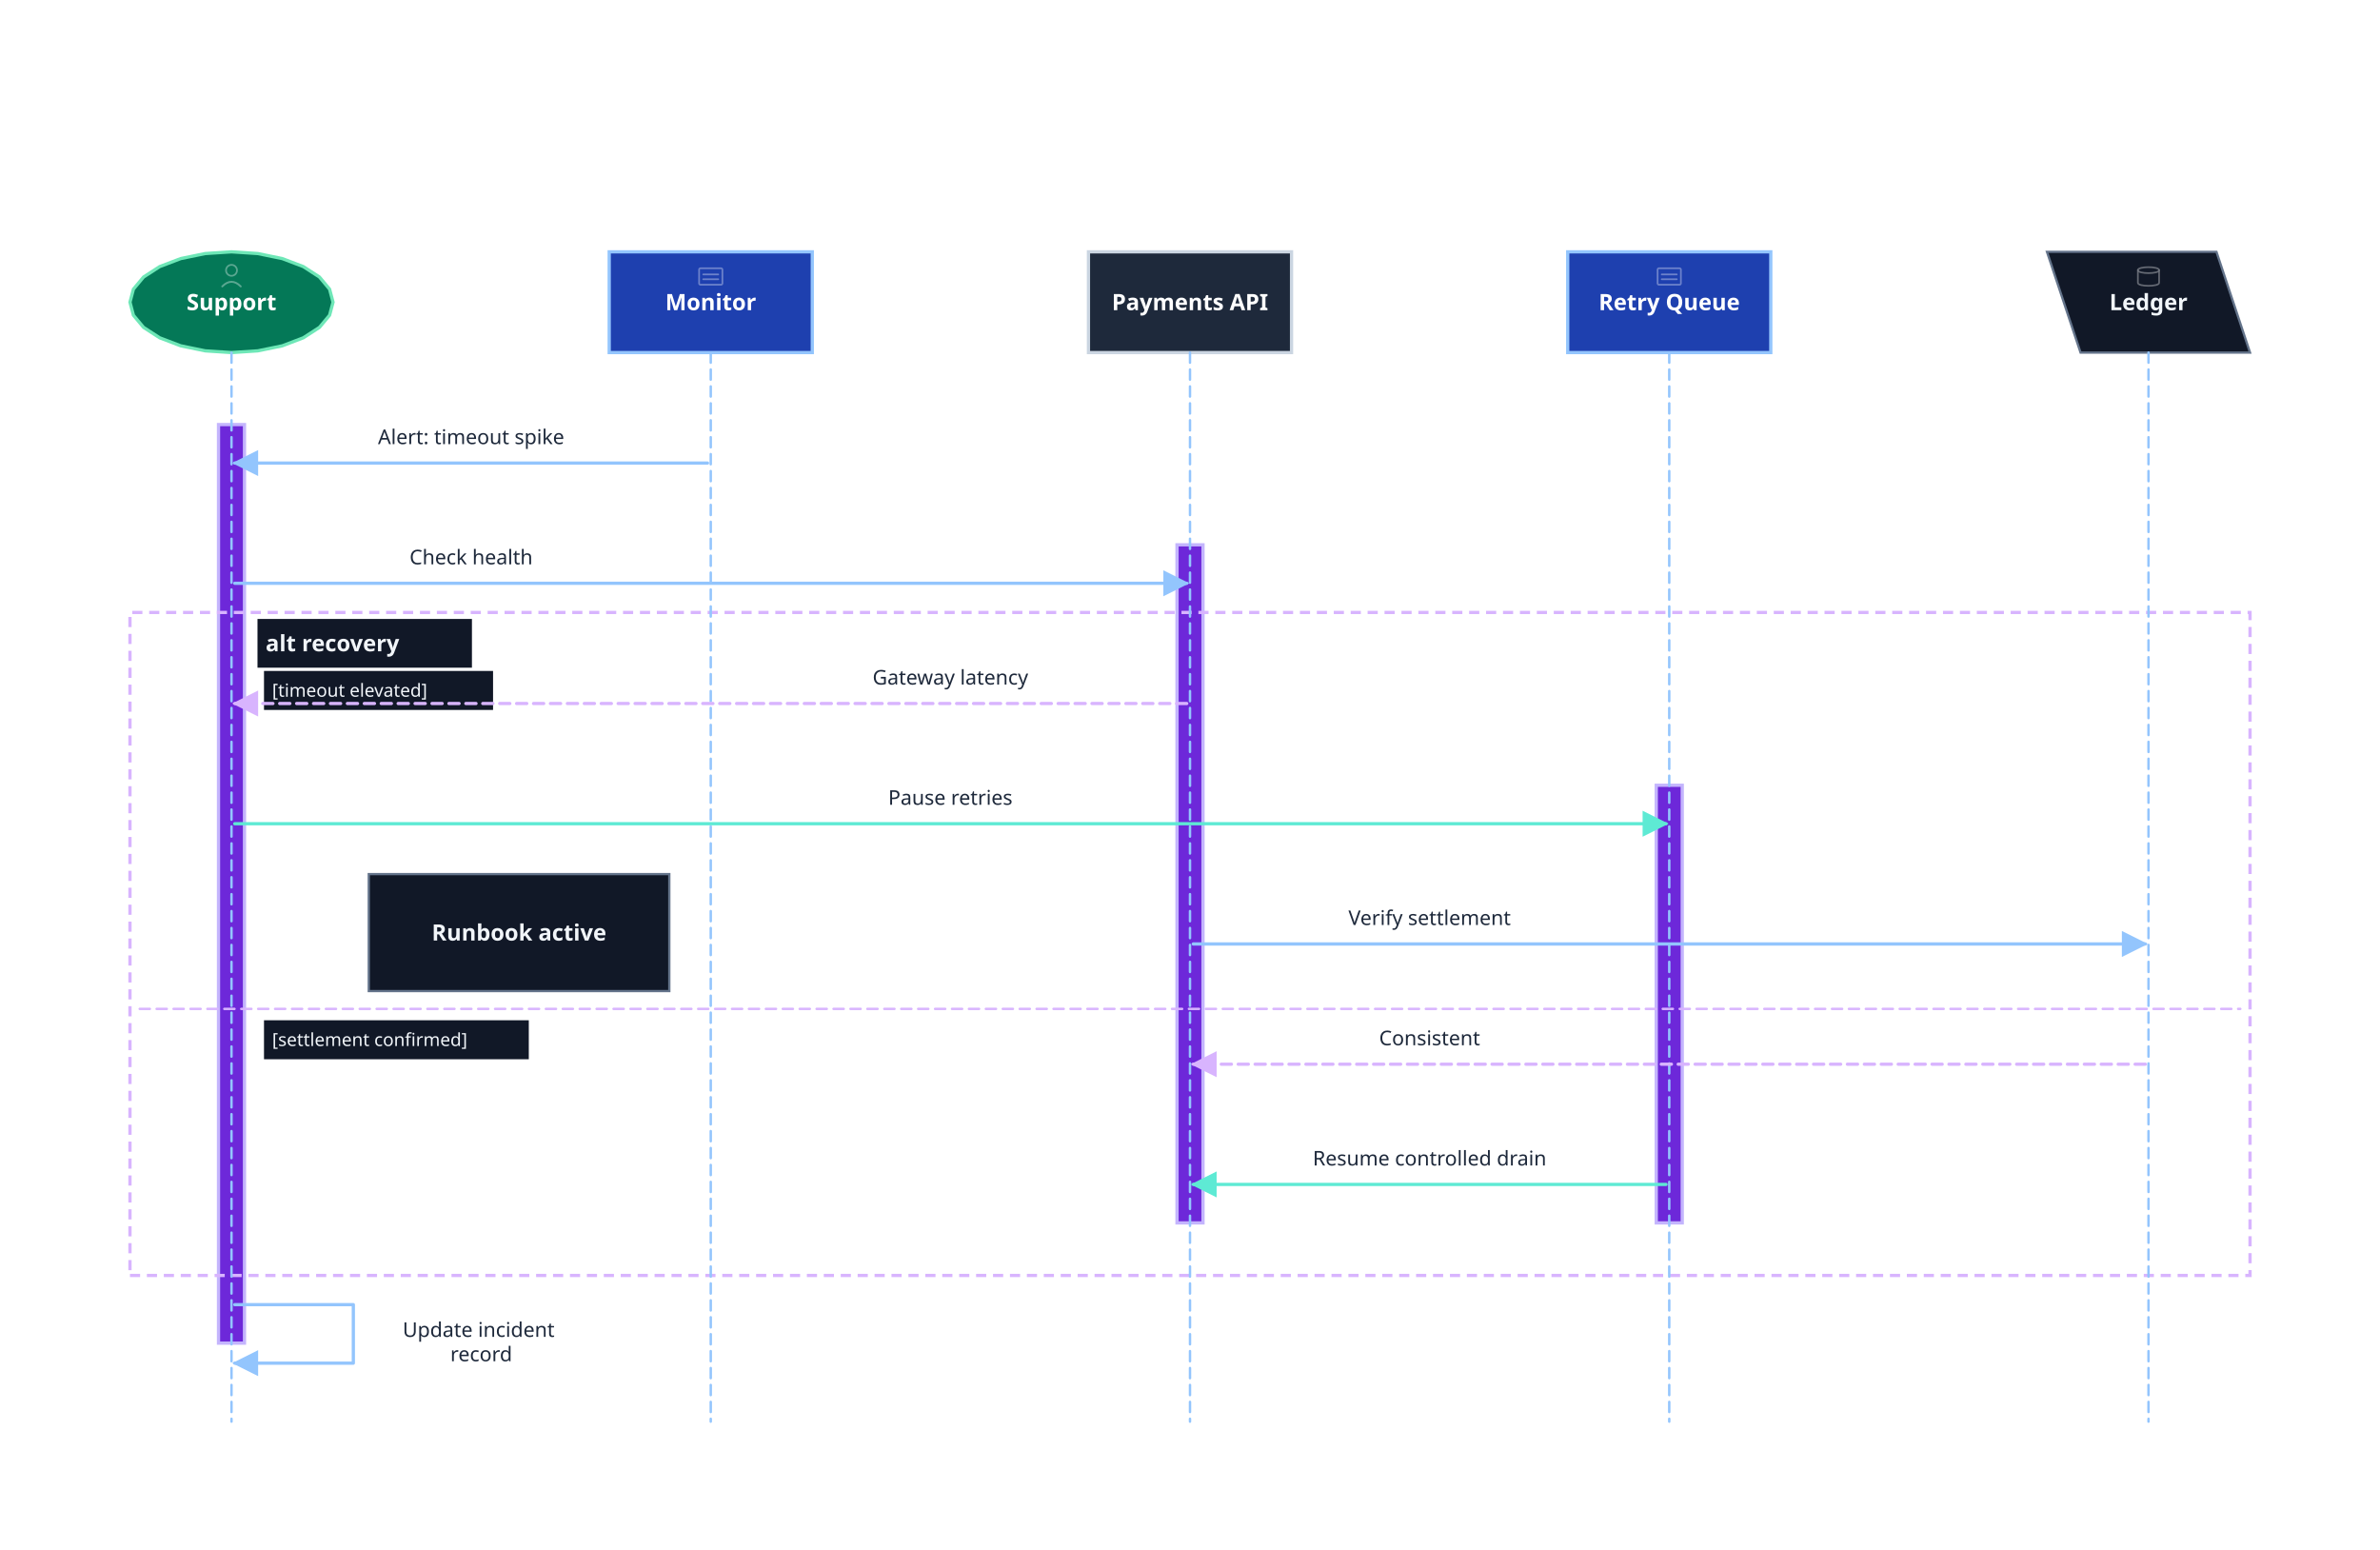
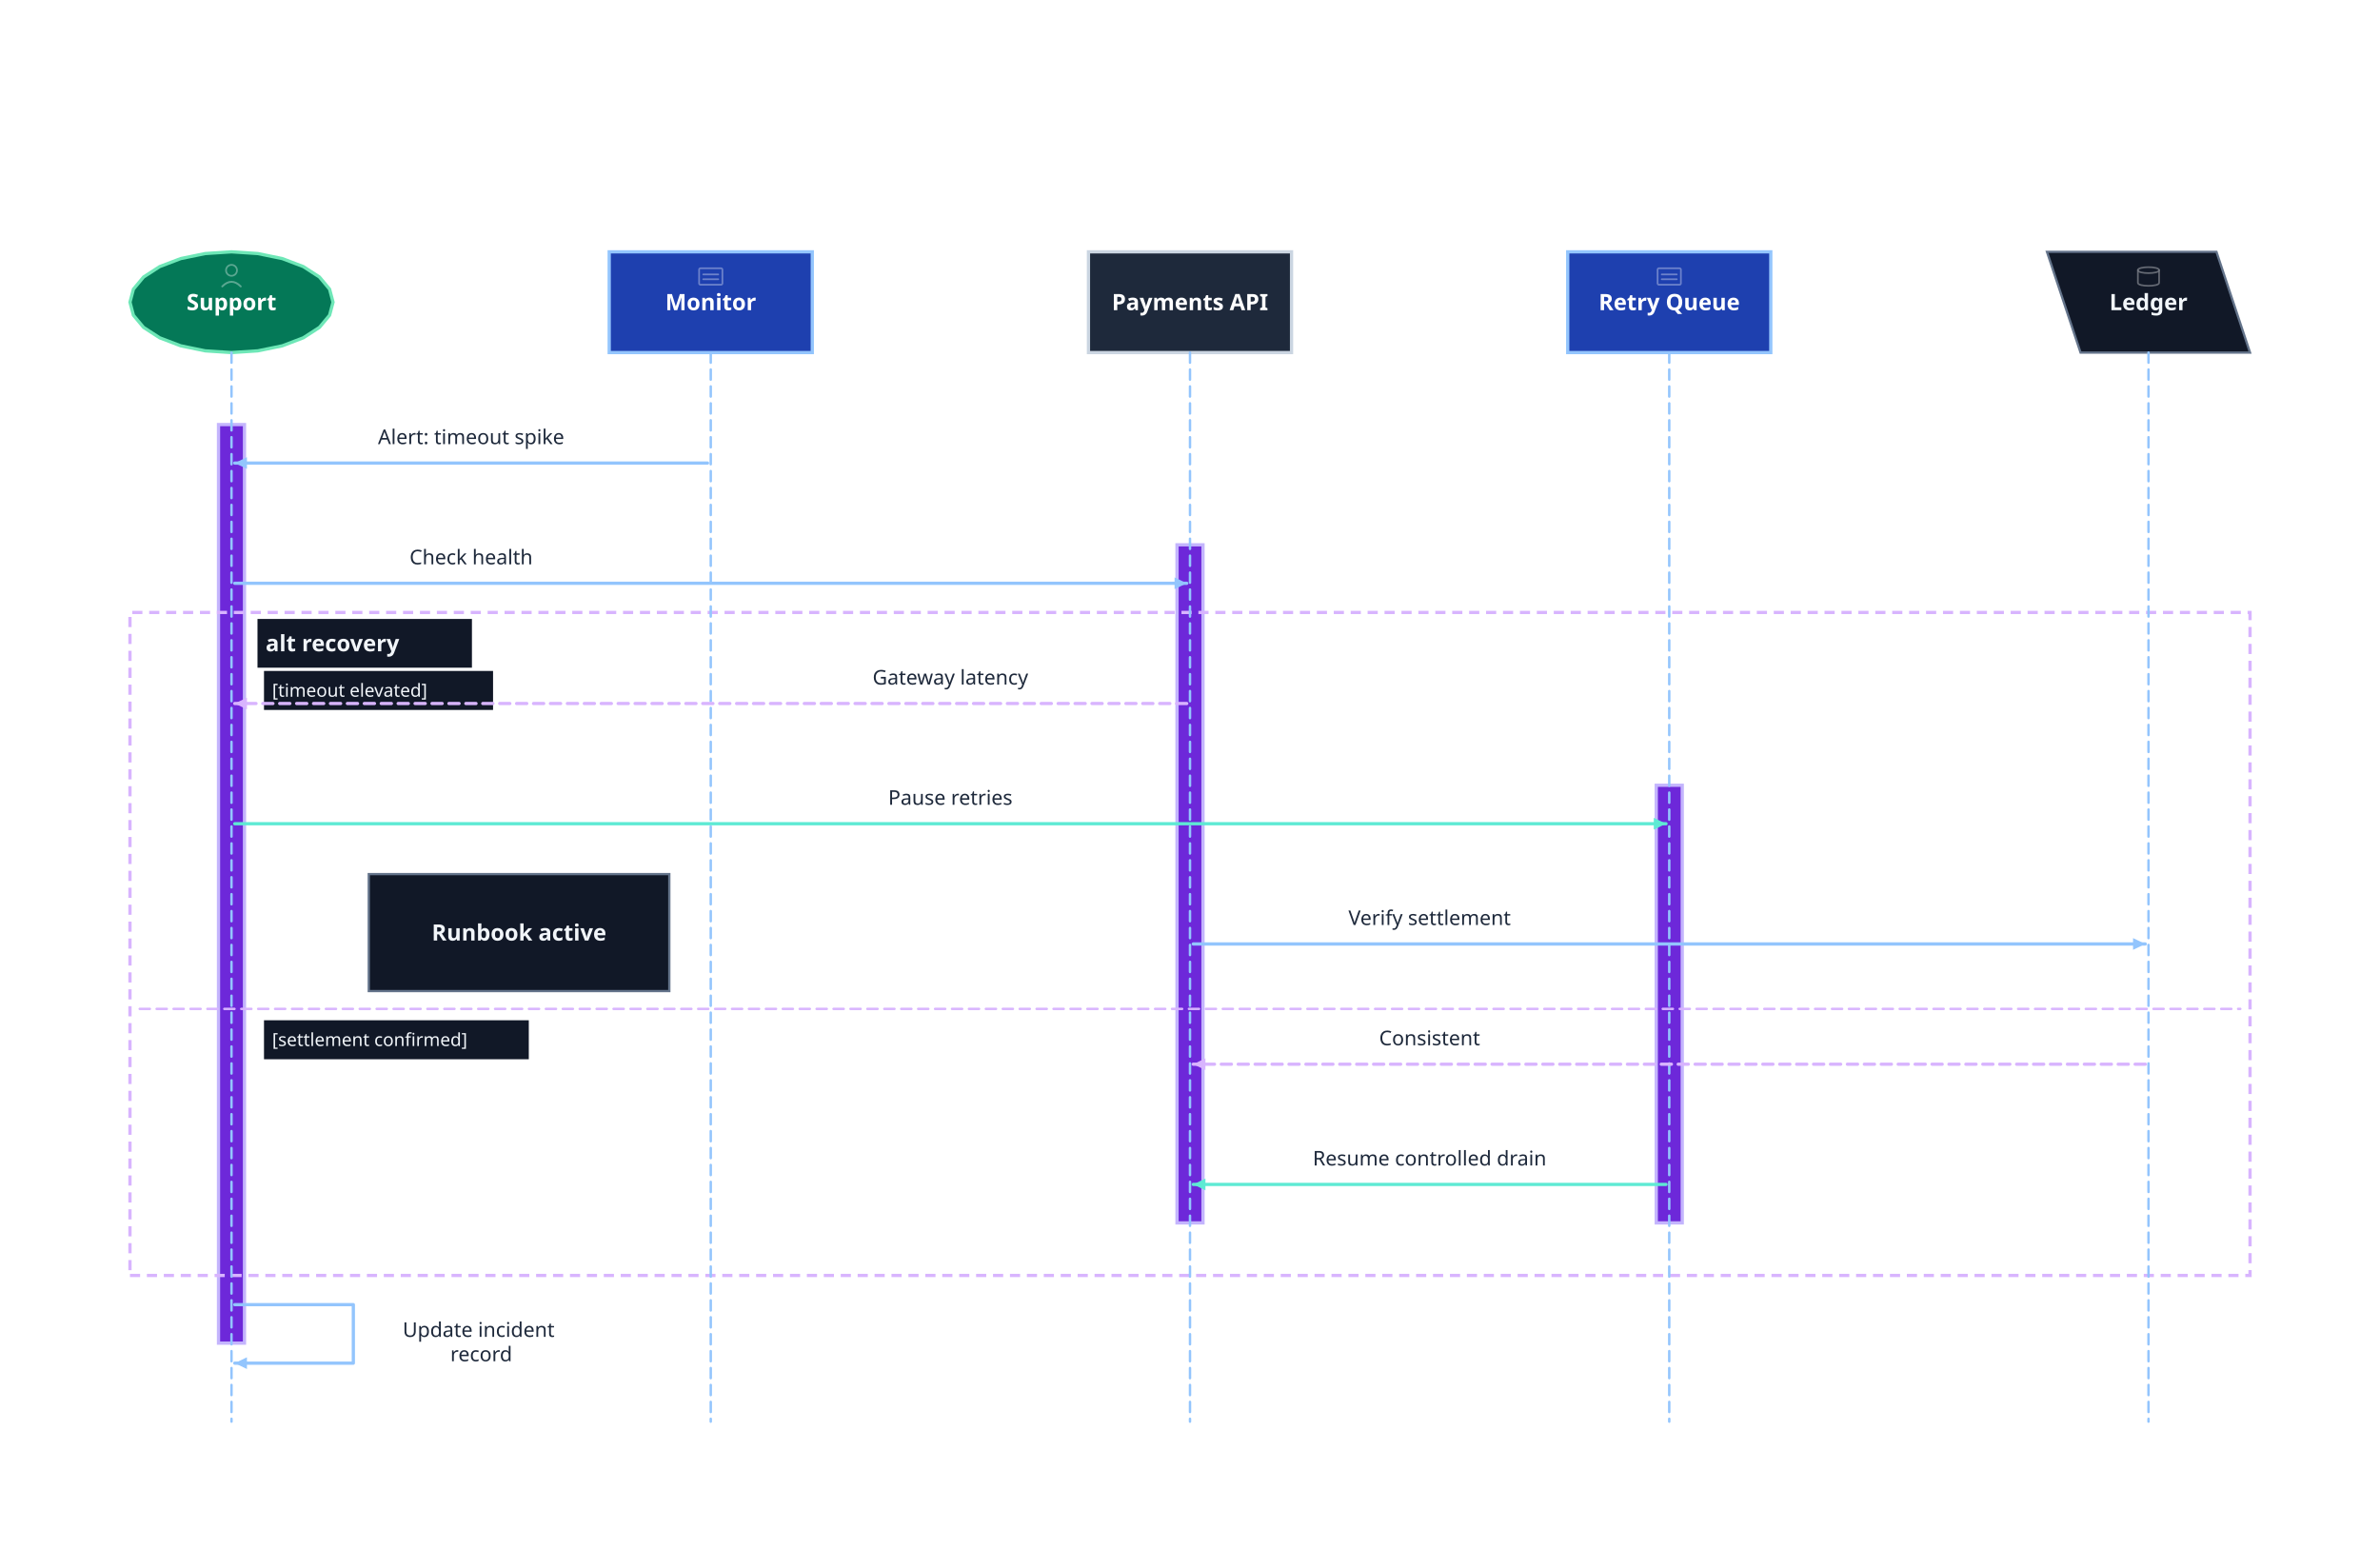
<svg xmlns="http://www.w3.org/2000/svg" width="1406.4" height="915.84" viewBox="0 0 1406.4 915.84" role="img" aria-label="Premium Incident Sequence">
-   <defs>
-     <marker id="officeimo-visio-arrow" viewBox="0 0 10 10" refX="9" refY="5" markerWidth="8" markerHeight="8" orient="auto-start-reverse">
-       <path d="M 0 0 L 10 5 L 0 10 z" fill="context-stroke" />
-     </marker>
-   </defs>
  <rect x="0" y="0" width="1406.4" height="915.84" fill="#FFFFFF" />
  <g data-officeimo-visio-page="Premium Incident Sequence">
    <g data-visio-shape-id="title" data-visio-nameu="Text Box">
      <path d="M 76.8 115.2 L 1329.6 115.2 L 1329.6 72 L 76.8 72 Z" data-officeimo-preserved-geometry="true" fill="none" stroke="none" />
      <text x="703.2" y="93.6" font-family="Aptos" font-size="26.667" text-anchor="middle" dominant-baseline="middle" fill="#FFFFFF" font-weight="700">
        <tspan x="703.2" dy="0">Payment Timeout - Detection and Recovery</tspan>
      </text>
    </g>
    <g data-visio-shape-id="support" data-visio-nameu="Circle">
      <path d="M 196.8 178.56 L 194.756 170.858 L 188.762 163.68 L 179.226 157.517 L 166.8 152.787 L 152.329 149.814 L 136.8 148.8 L 121.271 149.814 L 106.8 152.787 L 94.374 157.517 L 84.838 163.68 L 78.844 170.858 L 76.8 178.56 L 78.844 186.262 L 84.838 193.44 L 94.374 199.603 L 106.8 204.333 L 121.271 207.306 L 136.8 208.32 L 152.329 207.306 L 166.8 204.333 L 179.226 199.603 L 188.762 193.44 L 194.756 186.262 Z" data-officeimo-preserved-geometry="true" fill="#047857" stroke="#6EE7B7" stroke-width="1.92" />
      <g data-officeimo-stencil-artwork="true" data-officeimo-stencil-key="person" opacity="0.42">
        <circle cx="136.8" cy="159.728" r="3.238" fill="none" stroke="#FFFFFF" stroke-opacity="0.824" stroke-width="1.012" stroke-linecap="round" stroke-linejoin="round" />
        <path d="M 131.336 169.239 Q 136.8 163.775 142.264 169.239" fill="none" stroke="#FFFFFF" stroke-opacity="0.824" stroke-width="1.113" stroke-linecap="round" stroke-linejoin="round" />
      </g>
      <text x="136.8" y="178.56" font-family="Aptos" font-size="13.333" text-anchor="middle" dominant-baseline="middle" fill="#FFFFFF" font-weight="700">
        <tspan x="136.8" dy="0">Support</tspan>
      </text>
    </g>
    <g data-visio-shape-id="support-lifeline-end" data-visio-nameu="Circle">
      <path d="M 138.72 841.92 L 138.655 841.423 L 138.463 840.96 L 138.158 840.562 L 137.76 840.257 L 137.297 840.065 L 136.8 840 L 136.303 840.065 L 135.84 840.257 L 135.442 840.562 L 135.137 840.96 L 134.945 841.423 L 134.88 841.92 L 134.945 842.417 L 135.137 842.88 L 135.442 843.278 L 135.84 843.583 L 136.303 843.775 L 136.8 843.84 L 137.297 843.775 L 137.76 843.583 L 138.158 843.278 L 138.463 842.88 L 138.655 842.417 Z" data-officeimo-preserved-geometry="true" fill="none" stroke="none" />
    </g>
    <g data-visio-shape-id="monitor" data-visio-nameu="Rectangle">
      <path d="M 360 208.32 L 480 208.32 L 480 148.8 L 360 148.8 Z" data-officeimo-preserved-geometry="true" fill="#1E40AF" stroke="#93C5FD" stroke-width="1.92" />
      <g data-officeimo-stencil-artwork="true" data-officeimo-stencil-key="compute" opacity="0.42">
        <rect x="413.119" y="158.514" width="13.761" height="9.714" rx="0.777" fill="none" stroke="#FFFFFF" stroke-opacity="0.824" stroke-width="1" stroke-linecap="round" stroke-linejoin="round" />
        <line x1="415.548" y1="162.156" x2="424.452" y2="162.156" stroke="#FFFFFF" stroke-opacity="0.824" stroke-width="1" stroke-linecap="round" />
        <line x1="415.548" y1="164.989" x2="424.452" y2="164.989" stroke="#FFFFFF" stroke-opacity="0.824" stroke-width="1" stroke-linecap="round" />
      </g>
      <text x="420" y="178.56" font-family="Aptos" font-size="13.333" text-anchor="middle" dominant-baseline="middle" fill="#FFFFFF" font-weight="700">
        <tspan x="420" dy="0">Monitor</tspan>
      </text>
    </g>
    <g data-visio-shape-id="monitor-lifeline-end" data-visio-nameu="Circle">
      <path d="M 421.92 841.92 L 421.855 841.423 L 421.663 840.96 L 421.358 840.562 L 420.96 840.257 L 420.497 840.065 L 420 840 L 419.503 840.065 L 419.04 840.257 L 418.642 840.562 L 418.337 840.96 L 418.145 841.423 L 418.08 841.92 L 418.145 842.417 L 418.337 842.88 L 418.642 843.278 L 419.04 843.583 L 419.503 843.775 L 420 843.84 L 420.497 843.775 L 420.96 843.583 L 421.358 843.278 L 421.663 842.88 L 421.855 842.417 Z" data-officeimo-preserved-geometry="true" fill="none" stroke="none" />
    </g>
    <g data-visio-shape-id="api" data-visio-nameu="Rectangle">
      <path d="M 643.2 208.32 L 763.2 208.32 L 763.2 148.8 L 643.2 148.8 Z" data-officeimo-preserved-geometry="true" fill="#1E293B" stroke="#CBD5E1" stroke-width="1.92" />
      <text x="703.2" y="178.56" font-family="Aptos" font-size="13.333" text-anchor="middle" dominant-baseline="middle" fill="#FFFFFF" font-weight="700">
        <tspan x="703.2" dy="0">Payments API</tspan>
      </text>
    </g>
    <g data-visio-shape-id="api-lifeline-end" data-visio-nameu="Circle">
      <path d="M 705.12 841.92 L 705.055 841.423 L 704.863 840.96 L 704.558 840.562 L 704.16 840.257 L 703.697 840.065 L 703.2 840 L 702.703 840.065 L 702.24 840.257 L 701.842 840.562 L 701.537 840.96 L 701.345 841.423 L 701.28 841.92 L 701.345 842.417 L 701.537 842.88 L 701.842 843.278 L 702.24 843.583 L 702.703 843.775 L 703.2 843.84 L 703.697 843.775 L 704.16 843.583 L 704.558 843.278 L 704.863 842.88 L 705.055 842.417 Z" data-officeimo-preserved-geometry="true" fill="none" stroke="none" />
    </g>
    <g data-visio-shape-id="queue" data-visio-nameu="Rectangle">
      <path d="M 926.4 208.32 L 1046.4 208.32 L 1046.4 148.8 L 926.4 148.8 Z" data-officeimo-preserved-geometry="true" fill="#1E40AF" stroke="#93C5FD" stroke-width="1.92" />
      <g data-officeimo-stencil-artwork="true" data-officeimo-stencil-key="compute" opacity="0.42">
        <rect x="979.519" y="158.514" width="13.761" height="9.714" rx="0.777" fill="none" stroke="#FFFFFF" stroke-opacity="0.824" stroke-width="1" stroke-linecap="round" stroke-linejoin="round" />
        <line x1="981.948" y1="162.156" x2="990.852" y2="162.156" stroke="#FFFFFF" stroke-opacity="0.824" stroke-width="1" stroke-linecap="round" />
        <line x1="981.948" y1="164.989" x2="990.852" y2="164.989" stroke="#FFFFFF" stroke-opacity="0.824" stroke-width="1" stroke-linecap="round" />
      </g>
      <text x="986.4" y="178.56" font-family="Aptos" font-size="13.333" text-anchor="middle" dominant-baseline="middle" fill="#FFFFFF" font-weight="700">
        <tspan x="986.4" dy="0">Retry Queue</tspan>
      </text>
    </g>
    <g data-visio-shape-id="queue-lifeline-end" data-visio-nameu="Circle">
      <path d="M 988.32 841.92 L 988.255 841.423 L 988.063 840.96 L 987.758 840.562 L 987.36 840.257 L 986.897 840.065 L 986.4 840 L 985.903 840.065 L 985.44 840.257 L 985.042 840.562 L 984.737 840.96 L 984.545 841.423 L 984.48 841.92 L 984.545 842.417 L 984.737 842.88 L 985.042 843.278 L 985.44 843.583 L 985.903 843.775 L 986.4 843.84 L 986.897 843.775 L 987.36 843.583 L 987.758 843.278 L 988.063 842.88 L 988.255 842.417 Z" data-officeimo-preserved-geometry="true" fill="none" stroke="none" />
    </g>
    <g data-visio-shape-id="ledger" data-visio-nameu="Data">
      <path d="M 1229.44 208.32 L 1329.6 208.32 L 1309.76 148.8 L 1209.6 148.8 Z" data-officeimo-preserved-geometry="true" fill="#111827" stroke="#64748B" stroke-width="1.344" />
      <g data-officeimo-stencil-artwork="true" data-officeimo-stencil-key="data" opacity="0.42">
        <path d="M 1263.327 159.615 C 1263.327 157.267 1275.873 157.267 1275.873 159.615 L 1275.873 167.126 C 1275.873 169.474 1263.327 169.474 1263.327 167.126 Z" fill="none" stroke="#FFFFFF" stroke-opacity="0.824" stroke-width="1" stroke-linecap="round" stroke-linejoin="round" />
        <path d="M 1263.327 159.615 C 1263.327 161.962 1275.873 161.962 1275.873 159.615" fill="none" stroke="#FFFFFF" stroke-opacity="0.824" stroke-width="1" stroke-linecap="round" stroke-linejoin="round" />
      </g>
      <text x="1269.6" y="178.56" font-family="Aptos" font-size="13.333" text-anchor="middle" dominant-baseline="middle" fill="#F1F5F9" font-weight="700">
        <tspan x="1269.6" dy="0">Ledger</tspan>
      </text>
    </g>
    <g data-visio-shape-id="ledger-lifeline-end" data-visio-nameu="Circle">
      <path d="M 1271.52 841.92 L 1271.455 841.423 L 1271.263 840.96 L 1270.958 840.562 L 1270.56 840.257 L 1270.097 840.065 L 1269.6 840 L 1269.103 840.065 L 1268.64 840.257 L 1268.242 840.562 L 1267.937 840.96 L 1267.745 841.423 L 1267.68 841.92 L 1267.745 842.417 L 1267.937 842.88 L 1268.242 843.278 L 1268.64 843.583 L 1269.103 843.775 L 1269.6 843.84 L 1270.097 843.775 L 1270.56 843.583 L 1270.958 843.278 L 1271.263 842.88 L 1271.455 842.417 Z" data-officeimo-preserved-geometry="true" fill="none" stroke="none" />
    </g>
    <g data-visio-shape-id="support-active" data-visio-nameu="Rectangle">
      <path d="M 129.12 793.613 L 144.48 793.613 L 144.48 250.867 L 129.12 250.867 Z" data-officeimo-preserved-geometry="true" fill="#6D28D9" stroke="#C4B5FD" stroke-width="1.92" />
    </g>
    <g data-visio-shape-id="api-active" data-visio-nameu="Rectangle">
      <path d="M 695.52 722.573 L 710.88 722.573 L 710.88 321.907 L 695.52 321.907 Z" data-officeimo-preserved-geometry="true" fill="#6D28D9" stroke="#C4B5FD" stroke-width="1.92" />
    </g>
    <g data-visio-shape-id="queue-active" data-visio-nameu="Rectangle">
      <path d="M 978.72 722.573 L 994.08 722.573 L 994.08 463.987 L 978.72 463.987 Z" data-officeimo-preserved-geometry="true" fill="#6D28D9" stroke="#C4B5FD" stroke-width="1.92" />
    </g>
    <g data-visio-shape-id="alert-from" data-visio-nameu="Circle">
      <path d="M 421.92 273.6 L 421.855 273.103 L 421.663 272.64 L 421.358 272.242 L 420.96 271.937 L 420.497 271.745 L 420 271.68 L 419.503 271.745 L 419.04 271.937 L 418.642 272.242 L 418.337 272.64 L 418.145 273.103 L 418.08 273.6 L 418.145 274.097 L 418.337 274.56 L 418.642 274.958 L 419.04 275.263 L 419.503 275.455 L 420 275.52 L 420.497 275.455 L 420.96 275.263 L 421.358 274.958 L 421.663 274.56 L 421.855 274.097 Z" data-officeimo-preserved-geometry="true" fill="none" stroke="none" />
    </g>
    <g data-visio-shape-id="alert-to" data-visio-nameu="Circle">
      <path d="M 138.72 273.6 L 138.655 273.103 L 138.463 272.64 L 138.158 272.242 L 137.76 271.937 L 137.297 271.745 L 136.8 271.68 L 136.303 271.745 L 135.84 271.937 L 135.442 272.242 L 135.137 272.64 L 134.945 273.103 L 134.88 273.6 L 134.945 274.097 L 135.137 274.56 L 135.442 274.958 L 135.84 275.263 L 136.303 275.455 L 136.8 275.52 L 137.297 275.455 L 137.76 275.263 L 138.158 274.958 L 138.463 274.56 L 138.655 274.097 Z" data-officeimo-preserved-geometry="true" fill="none" stroke="none" />
    </g>
    <g data-visio-shape-id="check-from" data-visio-nameu="Circle">
      <path d="M 138.72 344.64 L 138.655 344.143 L 138.463 343.68 L 138.158 343.282 L 137.76 342.977 L 137.297 342.785 L 136.8 342.72 L 136.303 342.785 L 135.84 342.977 L 135.442 343.282 L 135.137 343.68 L 134.945 344.143 L 134.88 344.64 L 134.945 345.137 L 135.137 345.6 L 135.442 345.998 L 135.84 346.303 L 136.303 346.495 L 136.8 346.56 L 137.297 346.495 L 137.76 346.303 L 138.158 345.998 L 138.463 345.6 L 138.655 345.137 Z" data-officeimo-preserved-geometry="true" fill="none" stroke="none" />
    </g>
    <g data-visio-shape-id="check-to" data-visio-nameu="Circle">
      <path d="M 705.12 344.64 L 705.055 344.143 L 704.863 343.68 L 704.558 343.282 L 704.16 342.977 L 703.697 342.785 L 703.2 342.72 L 702.703 342.785 L 702.24 342.977 L 701.842 343.282 L 701.537 343.68 L 701.345 344.143 L 701.28 344.64 L 701.345 345.137 L 701.537 345.6 L 701.842 345.998 L 702.24 346.303 L 702.703 346.495 L 703.2 346.56 L 703.697 346.495 L 704.16 346.303 L 704.558 345.998 L 704.863 345.6 L 705.055 345.137 Z" data-officeimo-preserved-geometry="true" fill="none" stroke="none" />
    </g>
    <g data-visio-shape-id="message-3-from" data-visio-nameu="Circle">
      <path d="M 705.12 415.68 L 705.055 415.183 L 704.863 414.72 L 704.558 414.322 L 704.16 414.017 L 703.697 413.825 L 703.2 413.76 L 702.703 413.825 L 702.24 414.017 L 701.842 414.322 L 701.537 414.72 L 701.345 415.183 L 701.28 415.68 L 701.345 416.177 L 701.537 416.64 L 701.842 417.038 L 702.24 417.343 L 702.703 417.535 L 703.2 417.6 L 703.697 417.535 L 704.16 417.343 L 704.558 417.038 L 704.863 416.64 L 705.055 416.177 Z" data-officeimo-preserved-geometry="true" fill="none" stroke="none" />
    </g>
    <g data-visio-shape-id="message-3-to" data-visio-nameu="Circle">
      <path d="M 138.72 415.68 L 138.655 415.183 L 138.463 414.72 L 138.158 414.322 L 137.76 414.017 L 137.297 413.825 L 136.8 413.76 L 136.303 413.825 L 135.84 414.017 L 135.442 414.322 L 135.137 414.72 L 134.945 415.183 L 134.88 415.68 L 134.945 416.177 L 135.137 416.64 L 135.442 417.038 L 135.84 417.343 L 136.303 417.535 L 136.8 417.6 L 137.297 417.535 L 137.76 417.343 L 138.158 417.038 L 138.463 416.64 L 138.655 416.177 Z" data-officeimo-preserved-geometry="true" fill="none" stroke="none" />
    </g>
    <g data-visio-shape-id="pause-from" data-visio-nameu="Circle">
      <path d="M 138.72 486.72 L 138.655 486.223 L 138.463 485.76 L 138.158 485.362 L 137.76 485.057 L 137.297 484.865 L 136.8 484.8 L 136.303 484.865 L 135.84 485.057 L 135.442 485.362 L 135.137 485.76 L 134.945 486.223 L 134.88 486.72 L 134.945 487.217 L 135.137 487.68 L 135.442 488.078 L 135.84 488.383 L 136.303 488.575 L 136.8 488.64 L 137.297 488.575 L 137.76 488.383 L 138.158 488.078 L 138.463 487.68 L 138.655 487.217 Z" data-officeimo-preserved-geometry="true" fill="none" stroke="none" />
    </g>
    <g data-visio-shape-id="pause-to" data-visio-nameu="Circle">
      <path d="M 988.32 486.72 L 988.255 486.223 L 988.063 485.76 L 987.758 485.362 L 987.36 485.057 L 986.897 484.865 L 986.4 484.8 L 985.903 484.865 L 985.44 485.057 L 985.042 485.362 L 984.737 485.76 L 984.545 486.223 L 984.48 486.72 L 984.545 487.217 L 984.737 487.68 L 985.042 488.078 L 985.44 488.383 L 985.903 488.575 L 986.4 488.64 L 986.897 488.575 L 987.36 488.383 L 987.758 488.078 L 988.063 487.68 L 988.255 487.217 Z" data-officeimo-preserved-geometry="true" fill="none" stroke="none" />
    </g>
    <g data-visio-shape-id="verify-from" data-visio-nameu="Circle">
      <path d="M 705.12 557.76 L 705.055 557.263 L 704.863 556.8 L 704.558 556.402 L 704.16 556.097 L 703.697 555.905 L 703.2 555.84 L 702.703 555.905 L 702.24 556.097 L 701.842 556.402 L 701.537 556.8 L 701.345 557.263 L 701.28 557.76 L 701.345 558.257 L 701.537 558.72 L 701.842 559.118 L 702.24 559.423 L 702.703 559.615 L 703.2 559.68 L 703.697 559.615 L 704.16 559.423 L 704.558 559.118 L 704.863 558.72 L 705.055 558.257 Z" data-officeimo-preserved-geometry="true" fill="none" stroke="none" />
    </g>
    <g data-visio-shape-id="verify-to" data-visio-nameu="Circle">
      <path d="M 1271.52 557.76 L 1271.455 557.263 L 1271.263 556.8 L 1270.958 556.402 L 1270.56 556.097 L 1270.097 555.905 L 1269.6 555.84 L 1269.103 555.905 L 1268.64 556.097 L 1268.242 556.402 L 1267.937 556.8 L 1267.745 557.263 L 1267.68 557.76 L 1267.745 558.257 L 1267.937 558.72 L 1268.242 559.118 L 1268.64 559.423 L 1269.103 559.615 L 1269.6 559.68 L 1270.097 559.615 L 1270.56 559.423 L 1270.958 559.118 L 1271.263 558.72 L 1271.455 558.257 Z" data-officeimo-preserved-geometry="true" fill="none" stroke="none" />
    </g>
    <g data-visio-shape-id="message-6-from" data-visio-nameu="Circle">
      <path d="M 1271.52 628.8 L 1271.455 628.303 L 1271.263 627.84 L 1270.958 627.442 L 1270.56 627.137 L 1270.097 626.945 L 1269.6 626.88 L 1269.103 626.945 L 1268.64 627.137 L 1268.242 627.442 L 1267.937 627.84 L 1267.745 628.303 L 1267.68 628.8 L 1267.745 629.297 L 1267.937 629.76 L 1268.242 630.158 L 1268.64 630.463 L 1269.103 630.655 L 1269.6 630.72 L 1270.097 630.655 L 1270.56 630.463 L 1270.958 630.158 L 1271.263 629.76 L 1271.455 629.297 Z" data-officeimo-preserved-geometry="true" fill="none" stroke="none" />
    </g>
    <g data-visio-shape-id="message-6-to" data-visio-nameu="Circle">
      <path d="M 705.12 628.8 L 705.055 628.303 L 704.863 627.84 L 704.558 627.442 L 704.16 627.137 L 703.697 626.945 L 703.2 626.88 L 702.703 626.945 L 702.24 627.137 L 701.842 627.442 L 701.537 627.84 L 701.345 628.303 L 701.28 628.8 L 701.345 629.297 L 701.537 629.76 L 701.842 630.158 L 702.24 630.463 L 702.703 630.655 L 703.2 630.72 L 703.697 630.655 L 704.16 630.463 L 704.558 630.158 L 704.863 629.76 L 705.055 629.297 Z" data-officeimo-preserved-geometry="true" fill="none" stroke="none" />
    </g>
    <g data-visio-shape-id="resume-from" data-visio-nameu="Circle">
      <path d="M 988.32 699.84 L 988.255 699.343 L 988.063 698.88 L 987.758 698.482 L 987.36 698.177 L 986.897 697.985 L 986.4 697.92 L 985.903 697.985 L 985.44 698.177 L 985.042 698.482 L 984.737 698.88 L 984.545 699.343 L 984.48 699.84 L 984.545 700.337 L 984.737 700.8 L 985.042 701.198 L 985.44 701.503 L 985.903 701.695 L 986.4 701.76 L 986.897 701.695 L 987.36 701.503 L 987.758 701.198 L 988.063 700.8 L 988.255 700.337 Z" data-officeimo-preserved-geometry="true" fill="none" stroke="none" />
    </g>
    <g data-visio-shape-id="resume-to" data-visio-nameu="Circle">
      <path d="M 705.12 699.84 L 705.055 699.343 L 704.863 698.88 L 704.558 698.482 L 704.16 698.177 L 703.697 697.985 L 703.2 697.92 L 702.703 697.985 L 702.24 698.177 L 701.842 698.482 L 701.537 698.88 L 701.345 699.343 L 701.28 699.84 L 701.345 700.337 L 701.537 700.8 L 701.842 701.198 L 702.24 701.503 L 702.703 701.695 L 703.2 701.76 L 703.697 701.695 L 704.16 701.503 L 704.558 701.198 L 704.863 700.8 L 705.055 700.337 Z" data-officeimo-preserved-geometry="true" fill="none" stroke="none" />
    </g>
    <g data-visio-shape-id="record-from" data-visio-nameu="Circle">
      <path d="M 138.72 770.88 L 138.655 770.383 L 138.463 769.92 L 138.158 769.522 L 137.76 769.217 L 137.297 769.025 L 136.8 768.96 L 136.303 769.025 L 135.84 769.217 L 135.442 769.522 L 135.137 769.92 L 134.945 770.383 L 134.88 770.88 L 134.945 771.377 L 135.137 771.84 L 135.442 772.238 L 135.84 772.543 L 136.303 772.735 L 136.8 772.8 L 137.297 772.735 L 137.76 772.543 L 138.158 772.238 L 138.463 771.84 L 138.655 771.377 Z" data-officeimo-preserved-geometry="true" fill="none" stroke="none" />
    </g>
    <g data-visio-shape-id="record-to" data-visio-nameu="Circle">
      <path d="M 138.72 805.44 L 138.655 804.943 L 138.463 804.48 L 138.158 804.082 L 137.76 803.777 L 137.297 803.585 L 136.8 803.52 L 136.303 803.585 L 135.84 803.777 L 135.442 804.082 L 135.137 804.48 L 134.945 804.943 L 134.88 805.44 L 134.945 805.937 L 135.137 806.4 L 135.442 806.798 L 135.84 807.103 L 136.303 807.295 L 136.8 807.36 L 137.297 807.295 L 137.76 807.103 L 138.158 806.798 L 138.463 806.4 L 138.655 805.937 Z" data-officeimo-preserved-geometry="true" fill="none" stroke="none" />
    </g>
    <g data-visio-shape-id="recovery-fragment" data-visio-nameu="Rectangle">
      <path d="M 76.8 753.638 L 1329.6 753.638 L 1329.6 361.882 L 76.8 361.882 Z" data-officeimo-preserved-geometry="true" fill="none" stroke="#D8B4FE" stroke-width="1.92" stroke-dasharray="6 4" />
    </g>
    <g data-visio-shape-id="recovery-fragment-label" data-visio-nameu="Text Box">
      <path d="M 152.16 394.522 L 278.88 394.522 L 278.88 365.722 L 152.16 365.722 Z" data-officeimo-preserved-geometry="true" fill="#111827" stroke="none" />
      <rect data-officeimo-text-background="true" x="153.96" y="371.322" width="85.733" height="17.6" fill="#111827" />
      <text x="156.96" y="380.122" font-family="Aptos" font-size="13.333" text-anchor="start" dominant-baseline="middle" fill="#F1F5F9" font-weight="700">
        <tspan x="156.96" dy="0">alt recovery</tspan>
      </text>
    </g>
    <g data-visio-shape-id="latency-guard-label" data-visio-nameu="Text Box">
      <path d="M 156 419.482 L 291.36 419.482 L 291.36 396.442 L 156 396.442 Z" data-officeimo-preserved-geometry="true" fill="#111827" stroke="none" />
      <rect data-officeimo-text-background="true" x="157.8" y="400.628" width="101.36" height="14.667" fill="#111827" />
      <text x="160.8" y="407.962" font-family="Aptos" font-size="10.667" text-anchor="start" dominant-baseline="middle" fill="#F1F5F9">
        <tspan x="160.8" dy="0">[timeout elevated]</tspan>
      </text>
    </g>
    <g data-visio-shape-id="settlement-partition-from" data-visio-nameu="Circle">
      <path d="M 82.56 596.122 L 82.495 595.625 L 82.303 595.162 L 81.998 594.764 L 81.6 594.459 L 81.137 594.267 L 80.64 594.202 L 80.143 594.267 L 79.68 594.459 L 79.282 594.764 L 78.977 595.162 L 78.785 595.625 L 78.72 596.122 L 78.785 596.619 L 78.977 597.082 L 79.282 597.479 L 79.68 597.784 L 80.143 597.976 L 80.64 598.042 L 81.137 597.976 L 81.6 597.784 L 81.998 597.479 L 82.303 597.082 L 82.495 596.619 Z" data-officeimo-preserved-geometry="true" fill="none" stroke="none" />
    </g>
    <g data-visio-shape-id="settlement-partition-to" data-visio-nameu="Circle">
      <path d="M 1327.68 596.122 L 1327.615 595.625 L 1327.423 595.162 L 1327.118 594.764 L 1326.72 594.459 L 1326.257 594.267 L 1325.76 594.202 L 1325.263 594.267 L 1324.8 594.459 L 1324.402 594.764 L 1324.097 595.162 L 1323.905 595.625 L 1323.84 596.122 L 1323.905 596.619 L 1324.097 597.082 L 1324.402 597.479 L 1324.8 597.784 L 1325.263 597.976 L 1325.76 598.042 L 1326.257 597.976 L 1326.72 597.784 L 1327.118 597.479 L 1327.423 597.082 L 1327.615 596.619 Z" data-officeimo-preserved-geometry="true" fill="none" stroke="none" />
    </g>
    <g data-visio-shape-id="settlement-partition-label" data-visio-nameu="Text Box">
      <path d="M 156 625.882 L 312.48 625.882 L 312.48 602.842 L 156 602.842 Z" data-officeimo-preserved-geometry="true" fill="#111827" stroke="none" />
      <rect data-officeimo-text-background="true" x="157.8" y="607.028" width="124.4" height="14.667" fill="#111827" />
      <text x="160.8" y="614.362" font-family="Aptos" font-size="10.667" text-anchor="start" dominant-baseline="middle" fill="#F1F5F9">
        <tspan x="160.8" dy="0">[settlement confirmed]</tspan>
      </text>
    </g>
    <g data-visio-shape-id="runbook-note" data-visio-nameu="Rectangle">
      <path d="M 217.92 585.6 L 395.52 585.6 L 395.52 516.48 L 217.92 516.48 Z" data-officeimo-preserved-geometry="true" fill="#111827" stroke="#64748B" stroke-width="1.344" />
      <text x="306.72" y="551.04" font-family="Aptos" font-size="13.333" text-anchor="middle" dominant-baseline="middle" fill="#F1F5F9" font-weight="700">
        <tspan x="306.72" dy="0">Runbook active</tspan>
      </text>
    </g>
    <g data-visio-connector-id="support-lifeline">
      <path d="M 136.8 208.32 L 136.8 840" fill="none" stroke="#93C5FD" stroke-width="1.44" stroke-linecap="round" stroke-linejoin="round" stroke-dasharray="6 4" />
    </g>
    <g data-visio-connector-id="monitor-lifeline">
      <path d="M 420 208.32 L 420 840" fill="none" stroke="#93C5FD" stroke-width="1.44" stroke-linecap="round" stroke-linejoin="round" stroke-dasharray="6 4" />
    </g>
    <g data-visio-connector-id="api-lifeline">
      <path d="M 703.2 208.32 L 703.2 840" fill="none" stroke="#93C5FD" stroke-width="1.44" stroke-linecap="round" stroke-linejoin="round" stroke-dasharray="6 4" />
    </g>
    <g data-visio-connector-id="queue-lifeline">
      <path d="M 986.4 208.32 L 986.4 840" fill="none" stroke="#93C5FD" stroke-width="1.44" stroke-linecap="round" stroke-linejoin="round" stroke-dasharray="6 4" />
    </g>
    <g data-visio-connector-id="ledger-lifeline">
      <path d="M 1269.6 208.32 L 1269.6 840" fill="none" stroke="#93C5FD" stroke-width="1.44" stroke-linecap="round" stroke-linejoin="round" stroke-dasharray="6 4" />
    </g>
    <g data-visio-connector-id="alert">
-       <path d="M 418.08 273.6 L 138.72 273.6" fill="none" stroke="#93C5FD" stroke-width="1.92" stroke-linecap="round" stroke-linejoin="round" marker-end="url(#officeimo-visio-arrow)" />
+       <path d="M 418.08 273.6 L 138.72 273.6" fill="none" stroke="#93C5FD" stroke-width="1.92" stroke-linecap="round" stroke-linejoin="round" />
+       <path data-officeimo-connector-arrow="end" d="M 138.72 273.6 L 145.928 270.129 L 145.928 277.071 Z" fill="#93C5FD" stroke="none" />
      <rect data-officeimo-text-background="true" data-officeimo-connector-label-background="true" x="219.96" y="250.24" width="116.88" height="16" fill="#FFFFFF" fill-opacity="0.902" />
      <text x="278.4" y="258.24" font-family="Aptos" font-size="12" text-anchor="middle" dominant-baseline="middle" fill="#1E293B">
        <tspan x="278.4" dy="0">Alert: timeout spike</tspan>
      </text>
    </g>
    <g data-visio-connector-id="check">
-       <path d="M 138.72 344.64 L 701.28 344.64" fill="none" stroke="#93C5FD" stroke-width="1.92" stroke-linecap="round" stroke-linejoin="round" marker-end="url(#officeimo-visio-arrow)" />
+       <path d="M 138.72 344.64 L 701.28 344.64" fill="none" stroke="#93C5FD" stroke-width="1.92" stroke-linecap="round" stroke-linejoin="round" />
+       <path data-officeimo-connector-arrow="end" d="M 701.28 344.64 L 694.072 348.111 L 694.072 341.169 Z" fill="#93C5FD" stroke="none" />
      <rect data-officeimo-text-background="true" data-officeimo-connector-label-background="true" x="239.52" y="321.28" width="77.76" height="16" fill="#FFFFFF" fill-opacity="0.902" />
      <text x="278.4" y="329.28" font-family="Aptos" font-size="12" text-anchor="middle" dominant-baseline="middle" fill="#1E293B">
        <tspan x="278.4" dy="0">Check health</tspan>
      </text>
    </g>
    <g data-visio-connector-id="message-3">
-       <path d="M 701.28 415.68 L 138.72 415.68" fill="none" stroke="#D8B4FE" stroke-width="1.92" stroke-linecap="round" stroke-linejoin="round" stroke-dasharray="6 4" marker-end="url(#officeimo-visio-arrow)" />
+       <path d="M 701.28 415.68 L 138.72 415.68" fill="none" stroke="#D8B4FE" stroke-width="1.92" stroke-linecap="round" stroke-linejoin="round" stroke-dasharray="6 4" />
+       <path data-officeimo-connector-arrow="end" d="M 138.72 415.68 L 145.928 412.209 L 145.928 419.151 Z" fill="#D8B4FE" stroke="none" />
      <rect data-officeimo-text-background="true" data-officeimo-connector-label-background="true" x="513" y="392.32" width="97.2" height="16" fill="#FFFFFF" fill-opacity="0.902" />
      <text x="561.6" y="400.32" font-family="Aptos" font-size="12" text-anchor="middle" dominant-baseline="middle" fill="#1E293B">
        <tspan x="561.6" dy="0">Gateway latency</tspan>
      </text>
    </g>
    <g data-visio-connector-id="pause">
-       <path d="M 138.72 486.72 L 984.48 486.72" fill="none" stroke="#5EEAD4" stroke-width="1.92" stroke-linecap="round" stroke-linejoin="round" marker-end="url(#officeimo-visio-arrow)" />
+       <path d="M 138.72 486.72 L 984.48 486.72" fill="none" stroke="#5EEAD4" stroke-width="1.92" stroke-linecap="round" stroke-linejoin="round" />
+       <path data-officeimo-connector-arrow="end" d="M 984.48 486.72 L 977.272 490.191 L 977.272 483.249 Z" fill="#5EEAD4" stroke="none" />
      <rect data-officeimo-text-background="true" data-officeimo-connector-label-background="true" x="519.48" y="463.36" width="84.24" height="16" fill="#FFFFFF" fill-opacity="0.902" />
      <text x="561.6" y="471.36" font-family="Aptos" font-size="12" text-anchor="middle" dominant-baseline="middle" fill="#1E293B">
        <tspan x="561.6" dy="0">Pause retries</tspan>
      </text>
    </g>
    <g data-visio-connector-id="verify">
-       <path d="M 705.12 557.76 L 1267.68 557.76" fill="none" stroke="#93C5FD" stroke-width="1.92" stroke-linecap="round" stroke-linejoin="round" marker-end="url(#officeimo-visio-arrow)" />
+       <path d="M 705.12 557.76 L 1267.68 557.76" fill="none" stroke="#93C5FD" stroke-width="1.92" stroke-linecap="round" stroke-linejoin="round" />
+       <path data-officeimo-connector-arrow="end" d="M 1267.68 557.76 L 1260.472 561.231 L 1260.472 554.289 Z" fill="#93C5FD" stroke="none" />
      <rect data-officeimo-text-background="true" data-officeimo-connector-label-background="true" x="791.4" y="534.4" width="106.8" height="16" fill="#FFFFFF" fill-opacity="0.902" />
      <text x="844.8" y="542.4" font-family="Aptos" font-size="12" text-anchor="middle" dominant-baseline="middle" fill="#1E293B">
        <tspan x="844.8" dy="0">Verify settlement</tspan>
      </text>
    </g>
    <g data-visio-connector-id="message-6">
-       <path d="M 1267.68 628.8 L 705.12 628.8" fill="none" stroke="#D8B4FE" stroke-width="1.92" stroke-linecap="round" stroke-linejoin="round" stroke-dasharray="6 4" marker-end="url(#officeimo-visio-arrow)" />
+       <path d="M 1267.68 628.8 L 705.12 628.8" fill="none" stroke="#D8B4FE" stroke-width="1.92" stroke-linecap="round" stroke-linejoin="round" stroke-dasharray="6 4" />
+       <path data-officeimo-connector-arrow="end" d="M 705.12 628.8 L 712.328 625.329 L 712.328 632.271 Z" fill="#D8B4FE" stroke="none" />
      <rect data-officeimo-text-background="true" data-officeimo-connector-label-background="true" x="811.08" y="605.44" width="67.44" height="16" fill="#FFFFFF" fill-opacity="0.902" />
      <text x="844.8" y="613.44" font-family="Aptos" font-size="12" text-anchor="middle" dominant-baseline="middle" fill="#1E293B">
        <tspan x="844.8" dy="0">Consistent</tspan>
      </text>
    </g>
    <g data-visio-connector-id="resume">
-       <path d="M 984.48 699.84 L 705.12 699.84" fill="none" stroke="#5EEAD4" stroke-width="1.92" stroke-linecap="round" stroke-linejoin="round" marker-end="url(#officeimo-visio-arrow)" />
+       <path d="M 984.48 699.84 L 705.12 699.84" fill="none" stroke="#5EEAD4" stroke-width="1.92" stroke-linecap="round" stroke-linejoin="round" />
+       <path data-officeimo-connector-arrow="end" d="M 705.12 699.84 L 712.328 696.369 L 712.328 703.311 Z" fill="#5EEAD4" stroke="none" />
      <rect data-officeimo-text-background="true" data-officeimo-connector-label-background="true" x="774.96" y="676.48" width="139.68" height="16" fill="#FFFFFF" fill-opacity="0.902" />
      <text x="844.8" y="684.48" font-family="Aptos" font-size="12" text-anchor="middle" dominant-baseline="middle" fill="#1E293B">
        <tspan x="844.8" dy="0">Resume controlled drain</tspan>
      </text>
    </g>
    <g data-visio-connector-id="record">
-       <path d="M 138.72 770.88 L 208.8 770.88 L 208.8 805.44 L 138.72 805.44" fill="none" stroke="#93C5FD" stroke-width="1.92" stroke-linecap="round" stroke-linejoin="round" marker-end="url(#officeimo-visio-arrow)" />
+       <path d="M 138.72 770.88 L 208.8 770.88 L 208.8 805.44 L 138.72 805.44" fill="none" stroke="#93C5FD" stroke-width="1.92" stroke-linecap="round" stroke-linejoin="round" />
+       <path data-officeimo-connector-arrow="end" d="M 138.72 805.44 L 145.928 801.969 L 145.928 808.911 Z" fill="#93C5FD" stroke="none" />
      <rect data-officeimo-text-background="true" data-officeimo-connector-label-background="true" x="237.48" y="777.76" width="93.84" height="30.4" fill="#FFFFFF" fill-opacity="0.902" />
      <text x="284.4" y="785.76" font-family="Aptos" font-size="12" text-anchor="middle" dominant-baseline="middle" fill="#1E293B">
        <tspan x="284.4" dy="0">Update incident</tspan>
        <tspan x="284.4" dy="14.4">record</tspan>
      </text>
    </g>
    <g data-visio-connector-id="settlement-partition">
      <path d="M 82.56 596.122 L 1323.84 596.122" fill="none" stroke="#D8B4FE" stroke-width="1.44" stroke-linecap="round" stroke-linejoin="round" stroke-dasharray="6 4" />
    </g>
  </g>
</svg>
